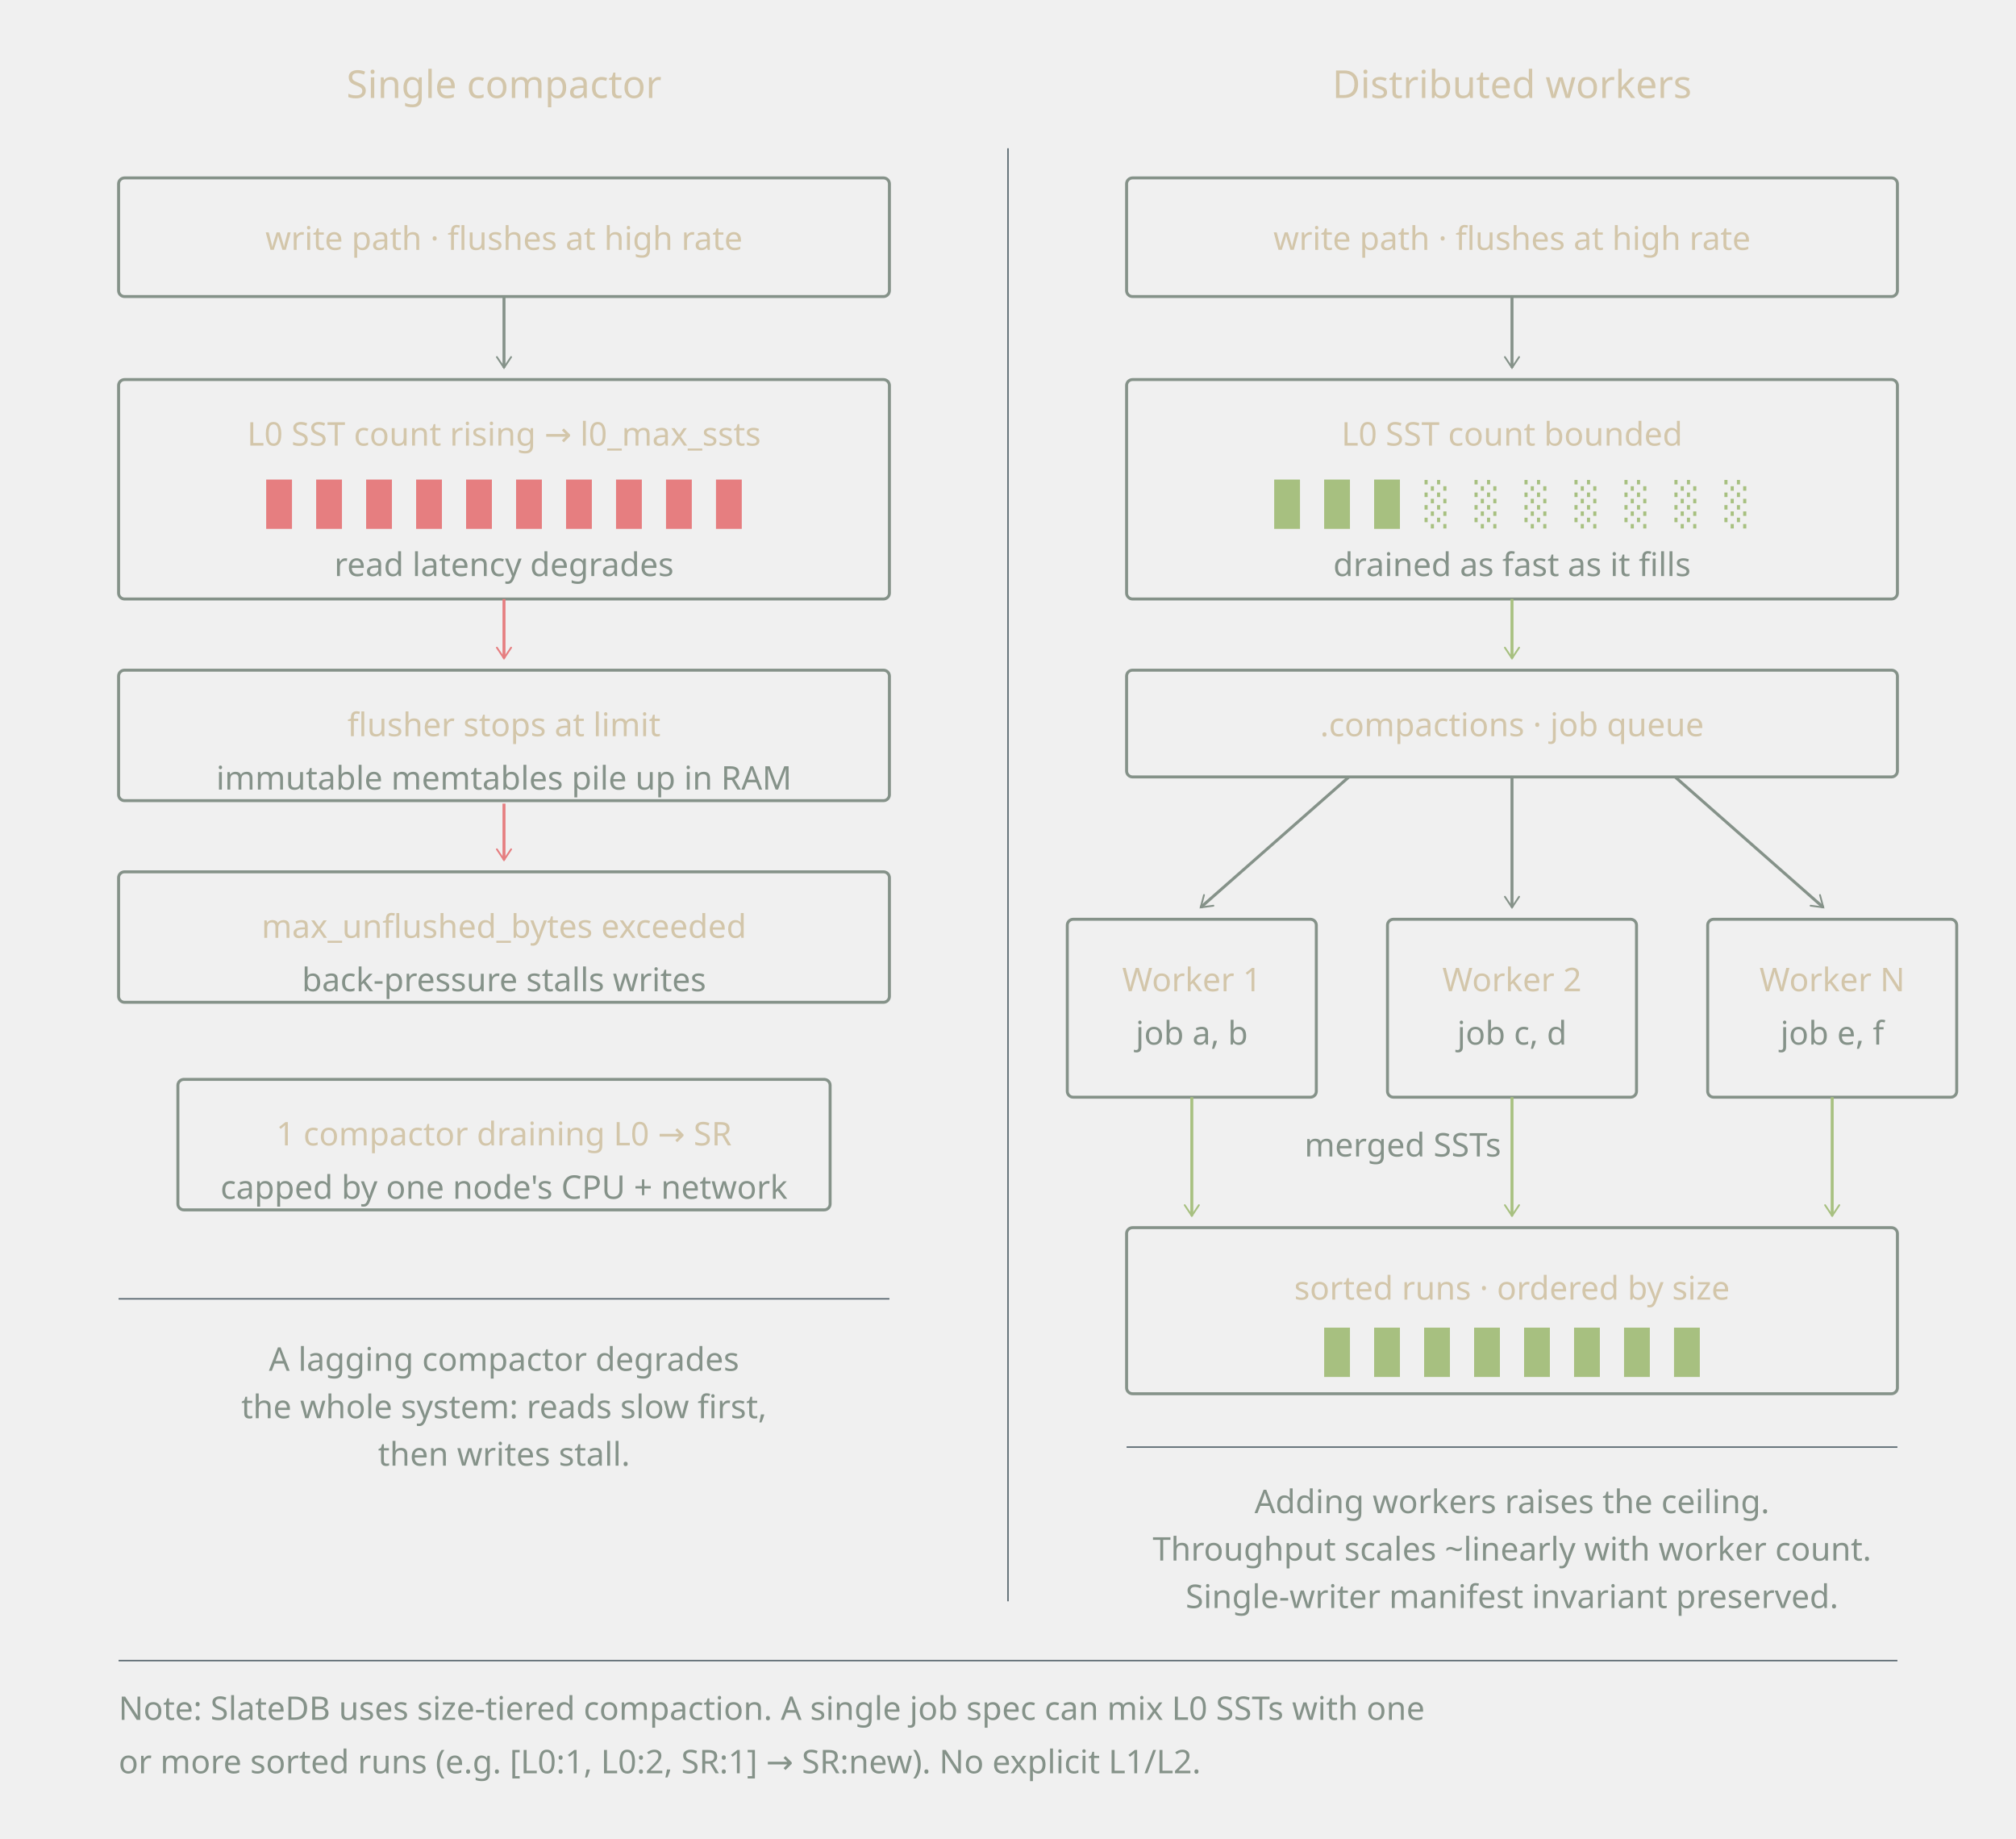
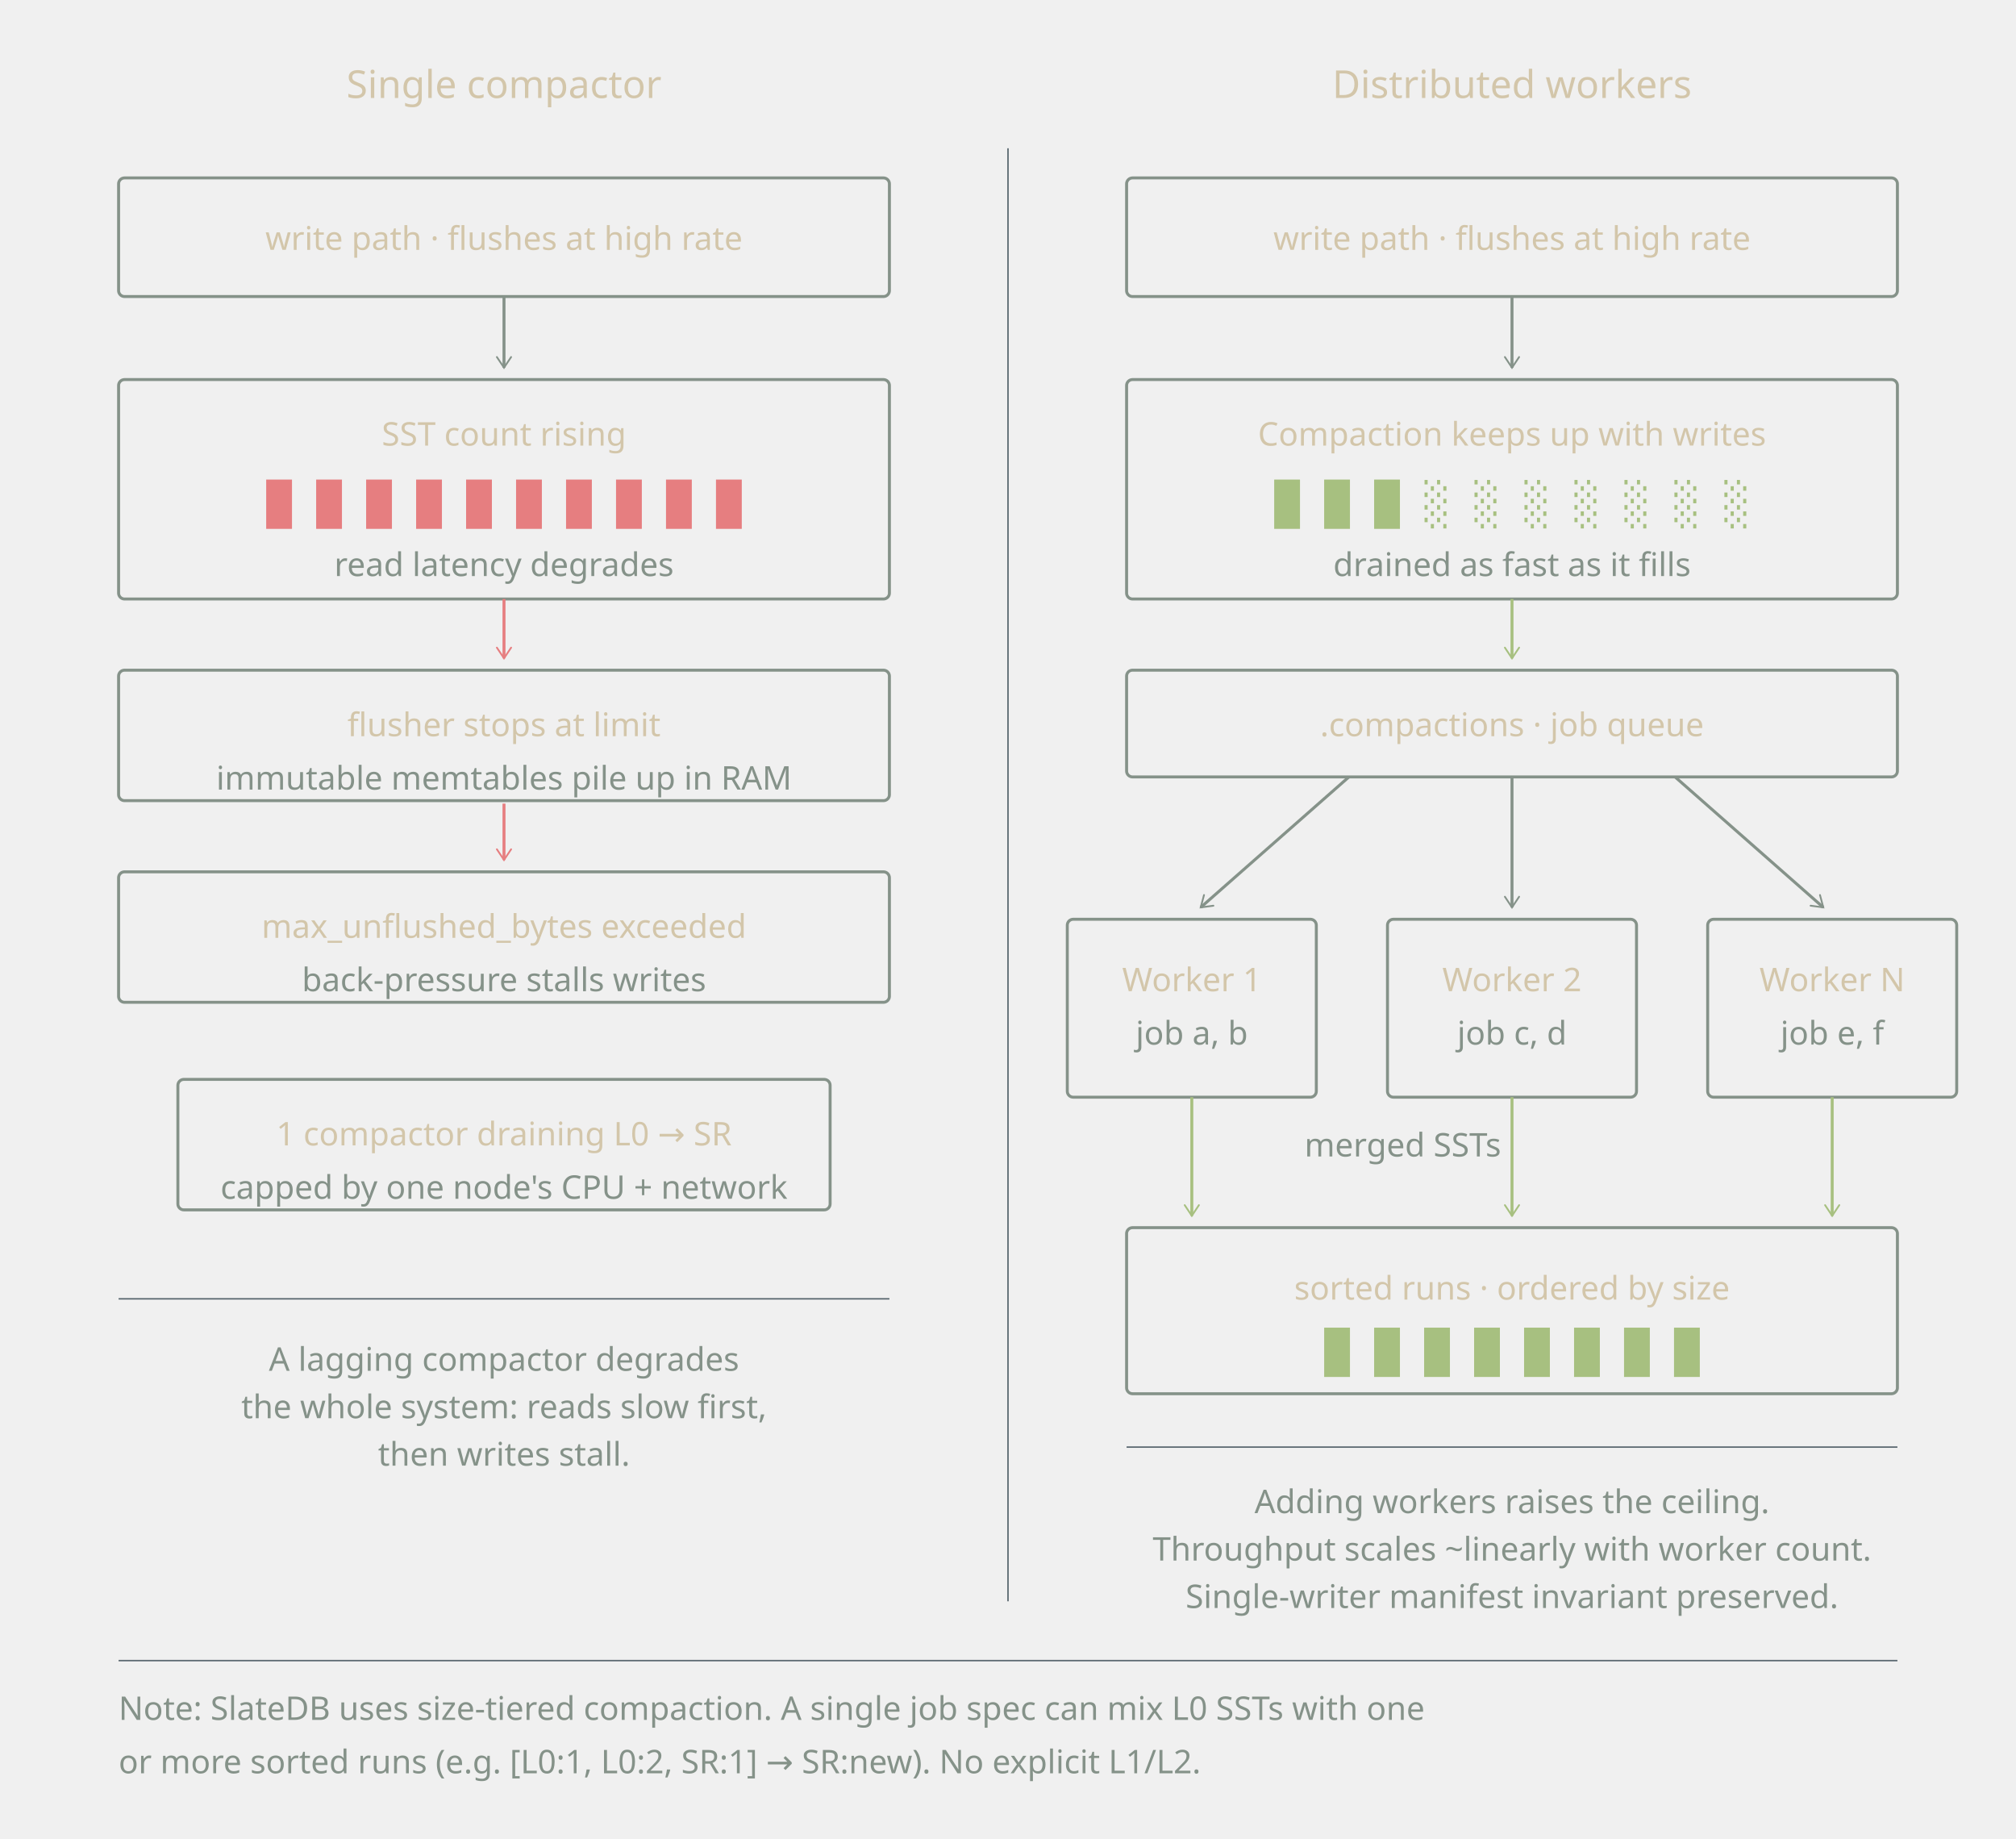
<svg xmlns="http://www.w3.org/2000/svg" width="100%" viewBox="0 0 680 620" role="img" style="background: rgb(45, 53, 59);">
  <defs>
    <marker id="arrow" viewBox="0 0 10 10" refX="8" refY="5" markerWidth="6" markerHeight="6" orient="auto-start-reverse">
      <path d="M2 1L8 5L2 9" fill="none" stroke="context-stroke" stroke-width="1" stroke-linecap="round" />
    </marker>
    <mask id="imagine-text-gaps-8gp1ce" maskUnits="userSpaceOnUse">
      <rect x="0" y="0" width="680" height="620" fill="white" />
      <rect x="79.102" y="18" width="181.797" height="20.198" fill="black" rx="2" />
      <rect x="415.188" y="18" width="189.625" height="20" fill="black" rx="2" />
      <rect x="86.492" y="71" width="167.016" height="18" fill="black" rx="2" />
      <rect x="78.719" y="137" width="182.562" height="18" fill="black" rx="2" />
      <rect x="66.785" y="160" width="206.293" height="20.5" fill="black" rx="2" />
      <rect x="108.68" y="181" width="122.641" height="18" fill="black" rx="2" />
      <rect x="113.25" y="235" width="113.5" height="18" fill="black" rx="2" />
      <rect x="70.188" y="253" width="199.625" height="18" fill="black" rx="2" />
      <rect x="82.266" y="303" width="175.469" height="18" fill="black" rx="2" />
      <rect x="96.289" y="321" width="147.422" height="18" fill="black" rx="2" />
      <rect x="91.062" y="373" width="157.875" height="18" fill="black" rx="2" />
      <rect x="70.344" y="391" width="199.312" height="18" fill="black" rx="2" />
      <rect x="87.883" y="449" width="164.234" height="18" fill="black" rx="2" />
      <rect x="77.398" y="465" width="185.203" height="18" fill="black" rx="2" />
      <rect x="123.18" y="481" width="93.641" height="18" fill="black" rx="2" />
      <rect x="426.492" y="71" width="167.016" height="18" fill="black" rx="2" />
      <rect x="448.406" y="137" width="123.188" height="18" fill="black" rx="2" />
      <rect x="406.785" y="160" width="206.293" height="20.5" fill="black" rx="2" />
      <rect x="445.703" y="181" width="128.594" height="18" fill="black" rx="2" />
      <rect x="442.359" y="235" width="135.281" height="18" fill="black" rx="2" />
      <rect x="375.875" y="321" width="52.25" height="18" fill="black" rx="2" />
      <rect x="379.656" y="339" width="44.391" height="18" fill="black" rx="2" />
      <rect x="482.727" y="321" width="54.547" height="18" fill="black" rx="2" />
      <rect x="487.625" y="339" width="44.453" height="18" fill="black" rx="2" />
      <rect x="589.594" y="321" width="56.812" height="18" fill="black" rx="2" />
      <rect x="596.734" y="339" width="42.234" height="18" fill="black" rx="2" />
      <rect x="436" y="377" width="73.016" height="18" fill="black" rx="2" />
      <rect x="432.922" y="425" width="154.156" height="18" fill="black" rx="2" />
      <rect x="427.645" y="446" width="164.574" height="20.5" fill="black" rx="2" />
      <rect x="419.867" y="497" width="180.266" height="18" fill="black" rx="2" />
      <rect x="385" y="513" width="250" height="18" fill="black" rx="2" />
      <rect x="395.992" y="529" width="228.016" height="18" fill="black" rx="2" />
      <rect x="36" y="567" width="448.875" height="18" fill="black" rx="2" />
      <rect x="36" y="585" width="365.969" height="18" fill="black" rx="2" />
    </mask>
  </defs>
  <text x="170" y="28" text-anchor="middle" dominant-baseline="central" style="fill:rgb(211, 198, 170);stroke:none;color:rgb(255, 255, 255);stroke-width:1px;stroke-linecap:butt;stroke-linejoin:miter;opacity:1;font-family:&quot;Anthropic Sans&quot;, sans-serif;font-size:13px;font-weight:500;text-anchor:middle;dominant-baseline:central">Single compactor</text>
  <text x="510" y="28" text-anchor="middle" dominant-baseline="central" style="fill:rgb(211, 198, 170);stroke:none;color:rgb(255, 255, 255);stroke-width:1px;stroke-linecap:butt;stroke-linejoin:miter;opacity:1;font-family:&quot;Anthropic Sans&quot;, sans-serif;font-size:13px;font-weight:500;text-anchor:middle;dominant-baseline:central">Distributed workers</text>
  <line x1="340" y1="50" x2="340" y2="540" style="fill:none;stroke:rgb(92, 106, 114);color:rgb(255, 255, 255);stroke-width:0.5px;stroke-linecap:butt;stroke-linejoin:miter;opacity:1;font-family:&quot;Anthropic Sans&quot;, -apple-system, &quot;system-ui&quot;, &quot;Segoe UI&quot;, sans-serif;font-size:16px;font-weight:400;text-anchor:start;dominant-baseline:auto" />
  <rect x="40" y="60" width="260" height="40" rx="2" style="fill:none;stroke:rgb(133, 146, 137);color:rgb(255, 255, 255);stroke-width:1px;stroke-linecap:butt;stroke-linejoin:miter;opacity:1;font-family:&quot;Anthropic Sans&quot;, -apple-system, &quot;system-ui&quot;, &quot;Segoe UI&quot;, sans-serif;font-size:16px;font-weight:400;text-anchor:start;dominant-baseline:auto" />
  <text x="170" y="80" text-anchor="middle" dominant-baseline="central" style="fill:rgb(211, 198, 170);stroke:none;color:rgb(255, 255, 255);stroke-width:1px;stroke-linecap:butt;stroke-linejoin:miter;opacity:1;font-family:&quot;Anthropic Sans&quot;, sans-serif;font-size:11px;font-weight:400;text-anchor:middle;dominant-baseline:central">write path · flushes at high rate</text>
  <line x1="170" y1="100" x2="170" y2="124" marker-end="url(#arrow)" style="fill:none;stroke:rgb(133, 146, 137);color:rgb(255, 255, 255);stroke-width:1px;stroke-linecap:butt;stroke-linejoin:miter;opacity:1;font-family:&quot;Anthropic Sans&quot;, -apple-system, &quot;system-ui&quot;, &quot;Segoe UI&quot;, sans-serif;font-size:16px;font-weight:400;text-anchor:start;dominant-baseline:auto" />
  <rect x="40" y="128" width="260" height="74" rx="2" style="fill:none;stroke:rgb(133, 146, 137);color:rgb(255, 255, 255);stroke-width:1px;stroke-linecap:butt;stroke-linejoin:miter;opacity:1;font-family:&quot;Anthropic Sans&quot;, -apple-system, &quot;system-ui&quot;, &quot;Segoe UI&quot;, sans-serif;font-size:16px;font-weight:400;text-anchor:start;dominant-baseline:auto" />
-   <text x="170" y="146" text-anchor="middle" dominant-baseline="central" style="fill:rgb(211, 198, 170);stroke:none;color:rgb(255, 255, 255);stroke-width:1px;stroke-linecap:butt;stroke-linejoin:miter;opacity:1;font-family:&quot;Anthropic Sans&quot;, sans-serif;font-size:11px;font-weight:400;text-anchor:middle;dominant-baseline:central">L0 SST count rising → l0_max_ssts</text>
+   <text x="170" y="146" text-anchor="middle" dominant-baseline="central" style="fill:rgb(211, 198, 170);stroke:none;color:rgb(255, 255, 255);stroke-width:1px;stroke-linecap:butt;stroke-linejoin:miter;opacity:1;font-family:&quot;Anthropic Sans&quot;, sans-serif;font-size:11px;font-weight:400;text-anchor:middle;dominant-baseline:central">SST count rising</text>
  <text x="170" y="170" text-anchor="middle" dominant-baseline="central" style="fill:rgb(230, 126, 128);stroke:none;color:rgb(255, 255, 255);stroke-width:1px;stroke-linecap:butt;stroke-linejoin:miter;opacity:1;font-family:ui-monospace, SFMono-Regular, Menlo, monospace;font-size:14px;font-weight:400;text-anchor:middle;dominant-baseline:central">█ █ █ █ █ █ █ █ █ █</text>
  <text x="170" y="190" text-anchor="middle" dominant-baseline="central" style="fill:rgb(133, 146, 137);stroke:none;color:rgb(255, 255, 255);stroke-width:1px;stroke-linecap:butt;stroke-linejoin:miter;opacity:1;font-family:&quot;Anthropic Sans&quot;, sans-serif;font-size:11px;font-weight:400;text-anchor:middle;dominant-baseline:central">read latency degrades</text>
  <line x1="170" y1="202" x2="170" y2="222" marker-end="url(#arrow)" style="fill:none;stroke:rgb(230, 126, 128);color:rgb(255, 255, 255);stroke-width:1px;stroke-linecap:butt;stroke-linejoin:miter;opacity:1;font-family:&quot;Anthropic Sans&quot;, -apple-system, &quot;system-ui&quot;, &quot;Segoe UI&quot;, sans-serif;font-size:16px;font-weight:400;text-anchor:start;dominant-baseline:auto" />
  <rect x="40" y="226" width="260" height="44" rx="2" style="fill:none;stroke:rgb(133, 146, 137);color:rgb(255, 255, 255);stroke-width:1px;stroke-linecap:butt;stroke-linejoin:miter;opacity:1;font-family:&quot;Anthropic Sans&quot;, -apple-system, &quot;system-ui&quot;, &quot;Segoe UI&quot;, sans-serif;font-size:16px;font-weight:400;text-anchor:start;dominant-baseline:auto" />
  <text x="170" y="244" text-anchor="middle" dominant-baseline="central" style="fill:rgb(211, 198, 170);stroke:none;color:rgb(255, 255, 255);stroke-width:1px;stroke-linecap:butt;stroke-linejoin:miter;opacity:1;font-family:&quot;Anthropic Sans&quot;, sans-serif;font-size:11px;font-weight:400;text-anchor:middle;dominant-baseline:central">flusher stops at limit</text>
  <text x="170" y="262" text-anchor="middle" dominant-baseline="central" style="fill:rgb(133, 146, 137);stroke:none;color:rgb(255, 255, 255);stroke-width:1px;stroke-linecap:butt;stroke-linejoin:miter;opacity:1;font-family:&quot;Anthropic Sans&quot;, sans-serif;font-size:11px;font-weight:400;text-anchor:middle;dominant-baseline:central">immutable memtables pile up in RAM</text>
  <line x1="170" y1="270" x2="170" y2="290" marker-end="url(#arrow)" mask="url(#imagine-text-gaps-8gp1ce)" style="fill:none;stroke:rgb(230, 126, 128);color:rgb(255, 255, 255);stroke-width:1px;stroke-linecap:butt;stroke-linejoin:miter;opacity:1;font-family:&quot;Anthropic Sans&quot;, -apple-system, &quot;system-ui&quot;, &quot;Segoe UI&quot;, sans-serif;font-size:16px;font-weight:400;text-anchor:start;dominant-baseline:auto" />
  <rect x="40" y="294" width="260" height="44" rx="2" style="fill:none;stroke:rgb(133, 146, 137);color:rgb(255, 255, 255);stroke-width:1px;stroke-linecap:butt;stroke-linejoin:miter;opacity:1;font-family:&quot;Anthropic Sans&quot;, -apple-system, &quot;system-ui&quot;, &quot;Segoe UI&quot;, sans-serif;font-size:16px;font-weight:400;text-anchor:start;dominant-baseline:auto" />
  <text x="170" y="312" text-anchor="middle" dominant-baseline="central" style="fill:rgb(211, 198, 170);stroke:none;color:rgb(255, 255, 255);stroke-width:1px;stroke-linecap:butt;stroke-linejoin:miter;opacity:1;font-family:&quot;Anthropic Sans&quot;, sans-serif;font-size:11px;font-weight:400;text-anchor:middle;dominant-baseline:central">max_unflushed_bytes exceeded</text>
  <text x="170" y="330" text-anchor="middle" dominant-baseline="central" style="fill:rgb(133, 146, 137);stroke:none;color:rgb(255, 255, 255);stroke-width:1px;stroke-linecap:butt;stroke-linejoin:miter;opacity:1;font-family:&quot;Anthropic Sans&quot;, sans-serif;font-size:11px;font-weight:400;text-anchor:middle;dominant-baseline:central">back-pressure stalls writes</text>
  <rect x="60" y="364" width="220" height="44" rx="2" style="fill:none;stroke:rgb(133, 146, 137);color:rgb(255, 255, 255);stroke-width:1px;stroke-linecap:butt;stroke-linejoin:miter;opacity:1;font-family:&quot;Anthropic Sans&quot;, -apple-system, &quot;system-ui&quot;, &quot;Segoe UI&quot;, sans-serif;font-size:16px;font-weight:400;text-anchor:start;dominant-baseline:auto" />
  <text x="170" y="382" text-anchor="middle" dominant-baseline="central" style="fill:rgb(211, 198, 170);stroke:none;color:rgb(255, 255, 255);stroke-width:1px;stroke-linecap:butt;stroke-linejoin:miter;opacity:1;font-family:&quot;Anthropic Sans&quot;, sans-serif;font-size:11px;font-weight:400;text-anchor:middle;dominant-baseline:central">1 compactor draining L0 → SR</text>
  <text x="170" y="400" text-anchor="middle" dominant-baseline="central" style="fill:rgb(133, 146, 137);stroke:none;color:rgb(255, 255, 255);stroke-width:1px;stroke-linecap:butt;stroke-linejoin:miter;opacity:1;font-family:&quot;Anthropic Sans&quot;, sans-serif;font-size:11px;font-weight:400;text-anchor:middle;dominant-baseline:central">capped by one node's CPU + network</text>
  <line x1="40" y1="438" x2="300" y2="438" style="fill:none;stroke:rgb(92, 106, 114);color:rgb(255, 255, 255);stroke-width:0.5px;stroke-linecap:butt;stroke-linejoin:miter;opacity:1;font-family:&quot;Anthropic Sans&quot;, -apple-system, &quot;system-ui&quot;, &quot;Segoe UI&quot;, sans-serif;font-size:16px;font-weight:400;text-anchor:start;dominant-baseline:auto" />
  <text x="170" y="458" text-anchor="middle" dominant-baseline="central" style="fill:rgb(133, 146, 137);stroke:none;color:rgb(255, 255, 255);stroke-width:1px;stroke-linecap:butt;stroke-linejoin:miter;opacity:1;font-family:&quot;Anthropic Sans&quot;, sans-serif;font-size:11px;font-weight:400;text-anchor:middle;dominant-baseline:central">A lagging compactor degrades</text>
  <text x="170" y="474" text-anchor="middle" dominant-baseline="central" style="fill:rgb(133, 146, 137);stroke:none;color:rgb(255, 255, 255);stroke-width:1px;stroke-linecap:butt;stroke-linejoin:miter;opacity:1;font-family:&quot;Anthropic Sans&quot;, sans-serif;font-size:11px;font-weight:400;text-anchor:middle;dominant-baseline:central">the whole system: reads slow first,</text>
  <text x="170" y="490" text-anchor="middle" dominant-baseline="central" style="fill:rgb(133, 146, 137);stroke:none;color:rgb(255, 255, 255);stroke-width:1px;stroke-linecap:butt;stroke-linejoin:miter;opacity:1;font-family:&quot;Anthropic Sans&quot;, sans-serif;font-size:11px;font-weight:400;text-anchor:middle;dominant-baseline:central">then writes stall.</text>
  <rect x="380" y="60" width="260" height="40" rx="2" style="fill:none;stroke:rgb(133, 146, 137);color:rgb(255, 255, 255);stroke-width:1px;stroke-linecap:butt;stroke-linejoin:miter;opacity:1;font-family:&quot;Anthropic Sans&quot;, -apple-system, &quot;system-ui&quot;, &quot;Segoe UI&quot;, sans-serif;font-size:16px;font-weight:400;text-anchor:start;dominant-baseline:auto" />
  <text x="510" y="80" text-anchor="middle" dominant-baseline="central" style="fill:rgb(211, 198, 170);stroke:none;color:rgb(255, 255, 255);stroke-width:1px;stroke-linecap:butt;stroke-linejoin:miter;opacity:1;font-family:&quot;Anthropic Sans&quot;, sans-serif;font-size:11px;font-weight:400;text-anchor:middle;dominant-baseline:central">write path · flushes at high rate</text>
  <line x1="510" y1="100" x2="510" y2="124" marker-end="url(#arrow)" style="fill:none;stroke:rgb(133, 146, 137);color:rgb(255, 255, 255);stroke-width:1px;stroke-linecap:butt;stroke-linejoin:miter;opacity:1;font-family:&quot;Anthropic Sans&quot;, -apple-system, &quot;system-ui&quot;, &quot;Segoe UI&quot;, sans-serif;font-size:16px;font-weight:400;text-anchor:start;dominant-baseline:auto" />
  <rect x="380" y="128" width="260" height="74" rx="2" style="fill:none;stroke:rgb(133, 146, 137);color:rgb(255, 255, 255);stroke-width:1px;stroke-linecap:butt;stroke-linejoin:miter;opacity:1;font-family:&quot;Anthropic Sans&quot;, -apple-system, &quot;system-ui&quot;, &quot;Segoe UI&quot;, sans-serif;font-size:16px;font-weight:400;text-anchor:start;dominant-baseline:auto" />
-   <text x="510" y="146" text-anchor="middle" dominant-baseline="central" style="fill:rgb(211, 198, 170);stroke:none;color:rgb(255, 255, 255);stroke-width:1px;stroke-linecap:butt;stroke-linejoin:miter;opacity:1;font-family:&quot;Anthropic Sans&quot;, sans-serif;font-size:11px;font-weight:400;text-anchor:middle;dominant-baseline:central">L0 SST count bounded</text>
+   <text x="510" y="146" text-anchor="middle" dominant-baseline="central" style="fill:rgb(211, 198, 170);stroke:none;color:rgb(255, 255, 255);stroke-width:1px;stroke-linecap:butt;stroke-linejoin:miter;opacity:1;font-family:&quot;Anthropic Sans&quot;, sans-serif;font-size:11px;font-weight:400;text-anchor:middle;dominant-baseline:central">Compaction keeps up with writes</text>
  <text x="510" y="170" text-anchor="middle" dominant-baseline="central" style="fill:rgb(167, 192, 128);stroke:none;color:rgb(255, 255, 255);stroke-width:1px;stroke-linecap:butt;stroke-linejoin:miter;opacity:1;font-family:ui-monospace, SFMono-Regular, Menlo, monospace;font-size:14px;font-weight:400;text-anchor:middle;dominant-baseline:central">█ █ █ ░ ░ ░ ░ ░ ░ ░</text>
  <text x="510" y="190" text-anchor="middle" dominant-baseline="central" style="fill:rgb(133, 146, 137);stroke:none;color:rgb(255, 255, 255);stroke-width:1px;stroke-linecap:butt;stroke-linejoin:miter;opacity:1;font-family:&quot;Anthropic Sans&quot;, sans-serif;font-size:11px;font-weight:400;text-anchor:middle;dominant-baseline:central">drained as fast as it fills</text>
  <line x1="510" y1="202" x2="510" y2="222" marker-end="url(#arrow)" style="fill:none;stroke:rgb(167, 192, 128);color:rgb(255, 255, 255);stroke-width:1px;stroke-linecap:butt;stroke-linejoin:miter;opacity:1;font-family:&quot;Anthropic Sans&quot;, -apple-system, &quot;system-ui&quot;, &quot;Segoe UI&quot;, sans-serif;font-size:16px;font-weight:400;text-anchor:start;dominant-baseline:auto" />
  <rect x="380" y="226" width="260" height="36" rx="2" style="fill:none;stroke:rgb(133, 146, 137);color:rgb(255, 255, 255);stroke-width:1px;stroke-linecap:butt;stroke-linejoin:miter;opacity:1;font-family:&quot;Anthropic Sans&quot;, -apple-system, &quot;system-ui&quot;, &quot;Segoe UI&quot;, sans-serif;font-size:16px;font-weight:400;text-anchor:start;dominant-baseline:auto" />
  <text x="510" y="244" text-anchor="middle" dominant-baseline="central" style="fill:rgb(211, 198, 170);stroke:none;color:rgb(255, 255, 255);stroke-width:1px;stroke-linecap:butt;stroke-linejoin:miter;opacity:1;font-family:&quot;Anthropic Sans&quot;, sans-serif;font-size:11px;font-weight:400;text-anchor:middle;dominant-baseline:central">.compactions  ·  job queue</text>
  <line x1="455" y1="262" x2="405" y2="306" marker-end="url(#arrow)" style="fill:none;stroke:rgb(133, 146, 137);color:rgb(255, 255, 255);stroke-width:1px;stroke-linecap:butt;stroke-linejoin:miter;opacity:1;font-family:&quot;Anthropic Sans&quot;, -apple-system, &quot;system-ui&quot;, &quot;Segoe UI&quot;, sans-serif;font-size:16px;font-weight:400;text-anchor:start;dominant-baseline:auto" />
  <line x1="510" y1="262" x2="510" y2="306" marker-end="url(#arrow)" style="fill:none;stroke:rgb(133, 146, 137);color:rgb(255, 255, 255);stroke-width:1px;stroke-linecap:butt;stroke-linejoin:miter;opacity:1;font-family:&quot;Anthropic Sans&quot;, -apple-system, &quot;system-ui&quot;, &quot;Segoe UI&quot;, sans-serif;font-size:16px;font-weight:400;text-anchor:start;dominant-baseline:auto" />
  <line x1="565" y1="262" x2="615" y2="306" marker-end="url(#arrow)" style="fill:none;stroke:rgb(133, 146, 137);color:rgb(255, 255, 255);stroke-width:1px;stroke-linecap:butt;stroke-linejoin:miter;opacity:1;font-family:&quot;Anthropic Sans&quot;, -apple-system, &quot;system-ui&quot;, &quot;Segoe UI&quot;, sans-serif;font-size:16px;font-weight:400;text-anchor:start;dominant-baseline:auto" />
  <rect x="360" y="310" width="84" height="60" rx="2" style="fill:none;stroke:rgb(133, 146, 137);color:rgb(255, 255, 255);stroke-width:1px;stroke-linecap:butt;stroke-linejoin:miter;opacity:1;font-family:&quot;Anthropic Sans&quot;, -apple-system, &quot;system-ui&quot;, &quot;Segoe UI&quot;, sans-serif;font-size:16px;font-weight:400;text-anchor:start;dominant-baseline:auto" />
  <text x="402" y="330" text-anchor="middle" dominant-baseline="central" style="fill:rgb(211, 198, 170);stroke:none;color:rgb(255, 255, 255);stroke-width:1px;stroke-linecap:butt;stroke-linejoin:miter;opacity:1;font-family:&quot;Anthropic Sans&quot;, sans-serif;font-size:11px;font-weight:400;text-anchor:middle;dominant-baseline:central">Worker 1</text>
  <text x="402" y="348" text-anchor="middle" dominant-baseline="central" style="fill:rgb(133, 146, 137);stroke:none;color:rgb(255, 255, 255);stroke-width:1px;stroke-linecap:butt;stroke-linejoin:miter;opacity:1;font-family:&quot;Anthropic Sans&quot;, sans-serif;font-size:11px;font-weight:400;text-anchor:middle;dominant-baseline:central">job a, b</text>
  <rect x="468" y="310" width="84" height="60" rx="2" style="fill:none;stroke:rgb(133, 146, 137);color:rgb(255, 255, 255);stroke-width:1px;stroke-linecap:butt;stroke-linejoin:miter;opacity:1;font-family:&quot;Anthropic Sans&quot;, -apple-system, &quot;system-ui&quot;, &quot;Segoe UI&quot;, sans-serif;font-size:16px;font-weight:400;text-anchor:start;dominant-baseline:auto" />
  <text x="510" y="330" text-anchor="middle" dominant-baseline="central" style="fill:rgb(211, 198, 170);stroke:none;color:rgb(255, 255, 255);stroke-width:1px;stroke-linecap:butt;stroke-linejoin:miter;opacity:1;font-family:&quot;Anthropic Sans&quot;, sans-serif;font-size:11px;font-weight:400;text-anchor:middle;dominant-baseline:central">Worker 2</text>
  <text x="510" y="348" text-anchor="middle" dominant-baseline="central" style="fill:rgb(133, 146, 137);stroke:none;color:rgb(255, 255, 255);stroke-width:1px;stroke-linecap:butt;stroke-linejoin:miter;opacity:1;font-family:&quot;Anthropic Sans&quot;, sans-serif;font-size:11px;font-weight:400;text-anchor:middle;dominant-baseline:central">job c, d</text>
  <rect x="576" y="310" width="84" height="60" rx="2" style="fill:none;stroke:rgb(133, 146, 137);color:rgb(255, 255, 255);stroke-width:1px;stroke-linecap:butt;stroke-linejoin:miter;opacity:1;font-family:&quot;Anthropic Sans&quot;, -apple-system, &quot;system-ui&quot;, &quot;Segoe UI&quot;, sans-serif;font-size:16px;font-weight:400;text-anchor:start;dominant-baseline:auto" />
  <text x="618" y="330" text-anchor="middle" dominant-baseline="central" style="fill:rgb(211, 198, 170);stroke:none;color:rgb(255, 255, 255);stroke-width:1px;stroke-linecap:butt;stroke-linejoin:miter;opacity:1;font-family:&quot;Anthropic Sans&quot;, sans-serif;font-size:11px;font-weight:400;text-anchor:middle;dominant-baseline:central">Worker N</text>
  <text x="618" y="348" text-anchor="middle" dominant-baseline="central" style="fill:rgb(133, 146, 137);stroke:none;color:rgb(255, 255, 255);stroke-width:1px;stroke-linecap:butt;stroke-linejoin:miter;opacity:1;font-family:&quot;Anthropic Sans&quot;, sans-serif;font-size:11px;font-weight:400;text-anchor:middle;dominant-baseline:central">job e, f</text>
  <line x1="402" y1="370" x2="402" y2="410" marker-end="url(#arrow)" style="fill:none;stroke:rgb(167, 192, 128);color:rgb(255, 255, 255);stroke-width:1px;stroke-linecap:butt;stroke-linejoin:miter;opacity:1;font-family:&quot;Anthropic Sans&quot;, -apple-system, &quot;system-ui&quot;, &quot;Segoe UI&quot;, sans-serif;font-size:16px;font-weight:400;text-anchor:start;dominant-baseline:auto" />
  <line x1="510" y1="370" x2="510" y2="410" marker-end="url(#arrow)" style="fill:none;stroke:rgb(167, 192, 128);color:rgb(255, 255, 255);stroke-width:1px;stroke-linecap:butt;stroke-linejoin:miter;opacity:1;font-family:&quot;Anthropic Sans&quot;, -apple-system, &quot;system-ui&quot;, &quot;Segoe UI&quot;, sans-serif;font-size:16px;font-weight:400;text-anchor:start;dominant-baseline:auto" />
  <line x1="618" y1="370" x2="618" y2="410" marker-end="url(#arrow)" style="fill:none;stroke:rgb(167, 192, 128);color:rgb(255, 255, 255);stroke-width:1px;stroke-linecap:butt;stroke-linejoin:miter;opacity:1;font-family:&quot;Anthropic Sans&quot;, -apple-system, &quot;system-ui&quot;, &quot;Segoe UI&quot;, sans-serif;font-size:16px;font-weight:400;text-anchor:start;dominant-baseline:auto" />
  <text x="440" y="390" style="fill:rgb(133, 146, 137);stroke:none;color:rgb(255, 255, 255);stroke-width:1px;stroke-linecap:butt;stroke-linejoin:miter;opacity:1;font-family:&quot;Anthropic Sans&quot;, sans-serif;font-size:11px;font-weight:400;text-anchor:start;dominant-baseline:auto">merged SSTs</text>
  <rect x="380" y="414" width="260" height="56" rx="2" style="fill:none;stroke:rgb(133, 146, 137);color:rgb(255, 255, 255);stroke-width:1px;stroke-linecap:butt;stroke-linejoin:miter;opacity:1;font-family:&quot;Anthropic Sans&quot;, -apple-system, &quot;system-ui&quot;, &quot;Segoe UI&quot;, sans-serif;font-size:16px;font-weight:400;text-anchor:start;dominant-baseline:auto" />
  <text x="510" y="434" text-anchor="middle" dominant-baseline="central" style="fill:rgb(211, 198, 170);stroke:none;color:rgb(255, 255, 255);stroke-width:1px;stroke-linecap:butt;stroke-linejoin:miter;opacity:1;font-family:&quot;Anthropic Sans&quot;, sans-serif;font-size:11px;font-weight:400;text-anchor:middle;dominant-baseline:central">sorted runs · ordered by size</text>
  <text x="510" y="456" text-anchor="middle" dominant-baseline="central" style="fill:rgb(167, 192, 128);stroke:none;color:rgb(255, 255, 255);stroke-width:1px;stroke-linecap:butt;stroke-linejoin:miter;opacity:1;font-family:ui-monospace, SFMono-Regular, Menlo, monospace;font-size:14px;font-weight:400;text-anchor:middle;dominant-baseline:central">█ █ █ █ █ █ █ █</text>
  <line x1="380" y1="488" x2="640" y2="488" style="fill:none;stroke:rgb(92, 106, 114);color:rgb(255, 255, 255);stroke-width:0.5px;stroke-linecap:butt;stroke-linejoin:miter;opacity:1;font-family:&quot;Anthropic Sans&quot;, -apple-system, &quot;system-ui&quot;, &quot;Segoe UI&quot;, sans-serif;font-size:16px;font-weight:400;text-anchor:start;dominant-baseline:auto" />
  <text x="510" y="506" text-anchor="middle" dominant-baseline="central" style="fill:rgb(133, 146, 137);stroke:none;color:rgb(255, 255, 255);stroke-width:1px;stroke-linecap:butt;stroke-linejoin:miter;opacity:1;font-family:&quot;Anthropic Sans&quot;, sans-serif;font-size:11px;font-weight:400;text-anchor:middle;dominant-baseline:central">Adding workers raises the ceiling.</text>
  <text x="510" y="522" text-anchor="middle" dominant-baseline="central" style="fill:rgb(133, 146, 137);stroke:none;color:rgb(255, 255, 255);stroke-width:1px;stroke-linecap:butt;stroke-linejoin:miter;opacity:1;font-family:&quot;Anthropic Sans&quot;, sans-serif;font-size:11px;font-weight:400;text-anchor:middle;dominant-baseline:central">Throughput scales ~linearly with worker count.</text>
  <text x="510" y="538" text-anchor="middle" dominant-baseline="central" style="fill:rgb(133, 146, 137);stroke:none;color:rgb(255, 255, 255);stroke-width:1px;stroke-linecap:butt;stroke-linejoin:miter;opacity:1;font-family:&quot;Anthropic Sans&quot;, sans-serif;font-size:11px;font-weight:400;text-anchor:middle;dominant-baseline:central">Single-writer manifest invariant preserved.</text>
  <line x1="40" y1="560" x2="640" y2="560" style="fill:none;stroke:rgb(92, 106, 114);color:rgb(255, 255, 255);stroke-width:0.5px;stroke-linecap:butt;stroke-linejoin:miter;opacity:1;font-family:&quot;Anthropic Sans&quot;, -apple-system, &quot;system-ui&quot;, &quot;Segoe UI&quot;, sans-serif;font-size:16px;font-weight:400;text-anchor:start;dominant-baseline:auto" />
  <text x="40" y="580" style="fill:rgb(133, 146, 137);stroke:none;color:rgb(255, 255, 255);stroke-width:1px;stroke-linecap:butt;stroke-linejoin:miter;opacity:1;font-family:&quot;Anthropic Sans&quot;, sans-serif;font-size:11px;font-weight:400;text-anchor:start;dominant-baseline:auto">Note: SlateDB uses size-tiered compaction. A single job spec can mix L0 SSTs with one</text>
  <text x="40" y="598" style="fill:rgb(133, 146, 137);stroke:none;color:rgb(255, 255, 255);stroke-width:1px;stroke-linecap:butt;stroke-linejoin:miter;opacity:1;font-family:&quot;Anthropic Sans&quot;, sans-serif;font-size:11px;font-weight:400;text-anchor:start;dominant-baseline:auto">or more sorted runs (e.g. [L0:1, L0:2, SR:1] → SR:new). No explicit L1/L2.</text>
</svg>
